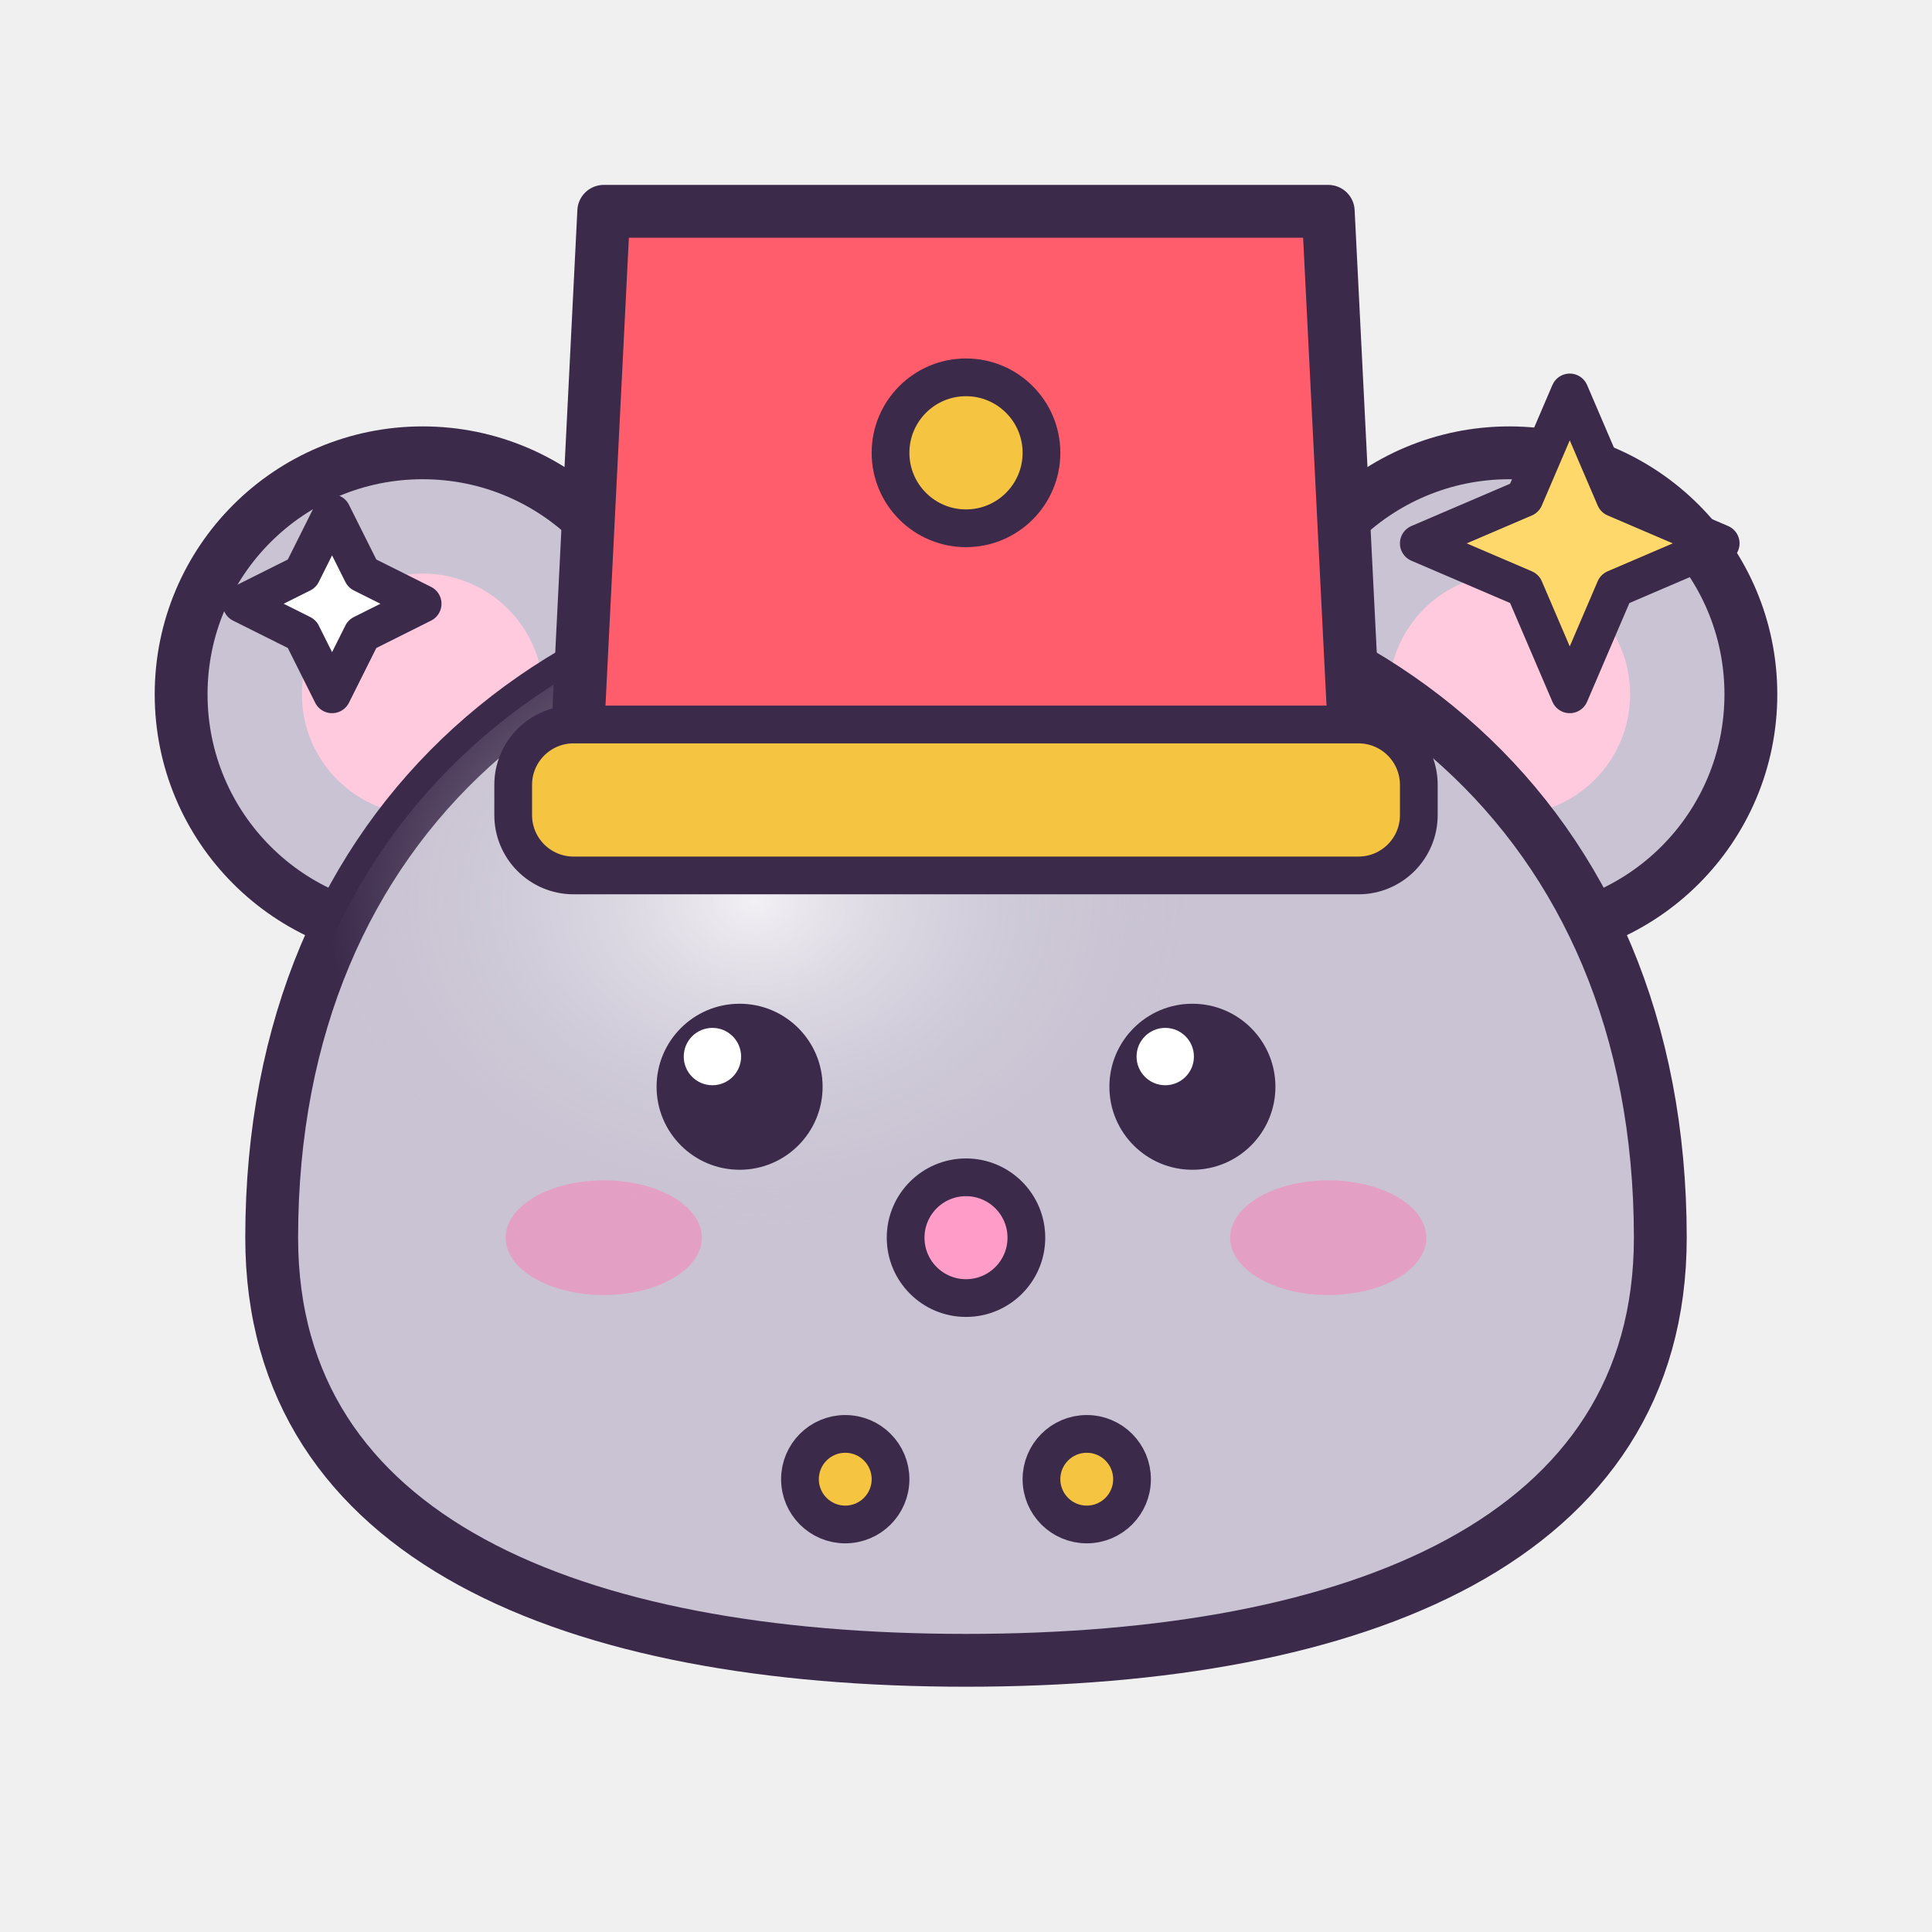
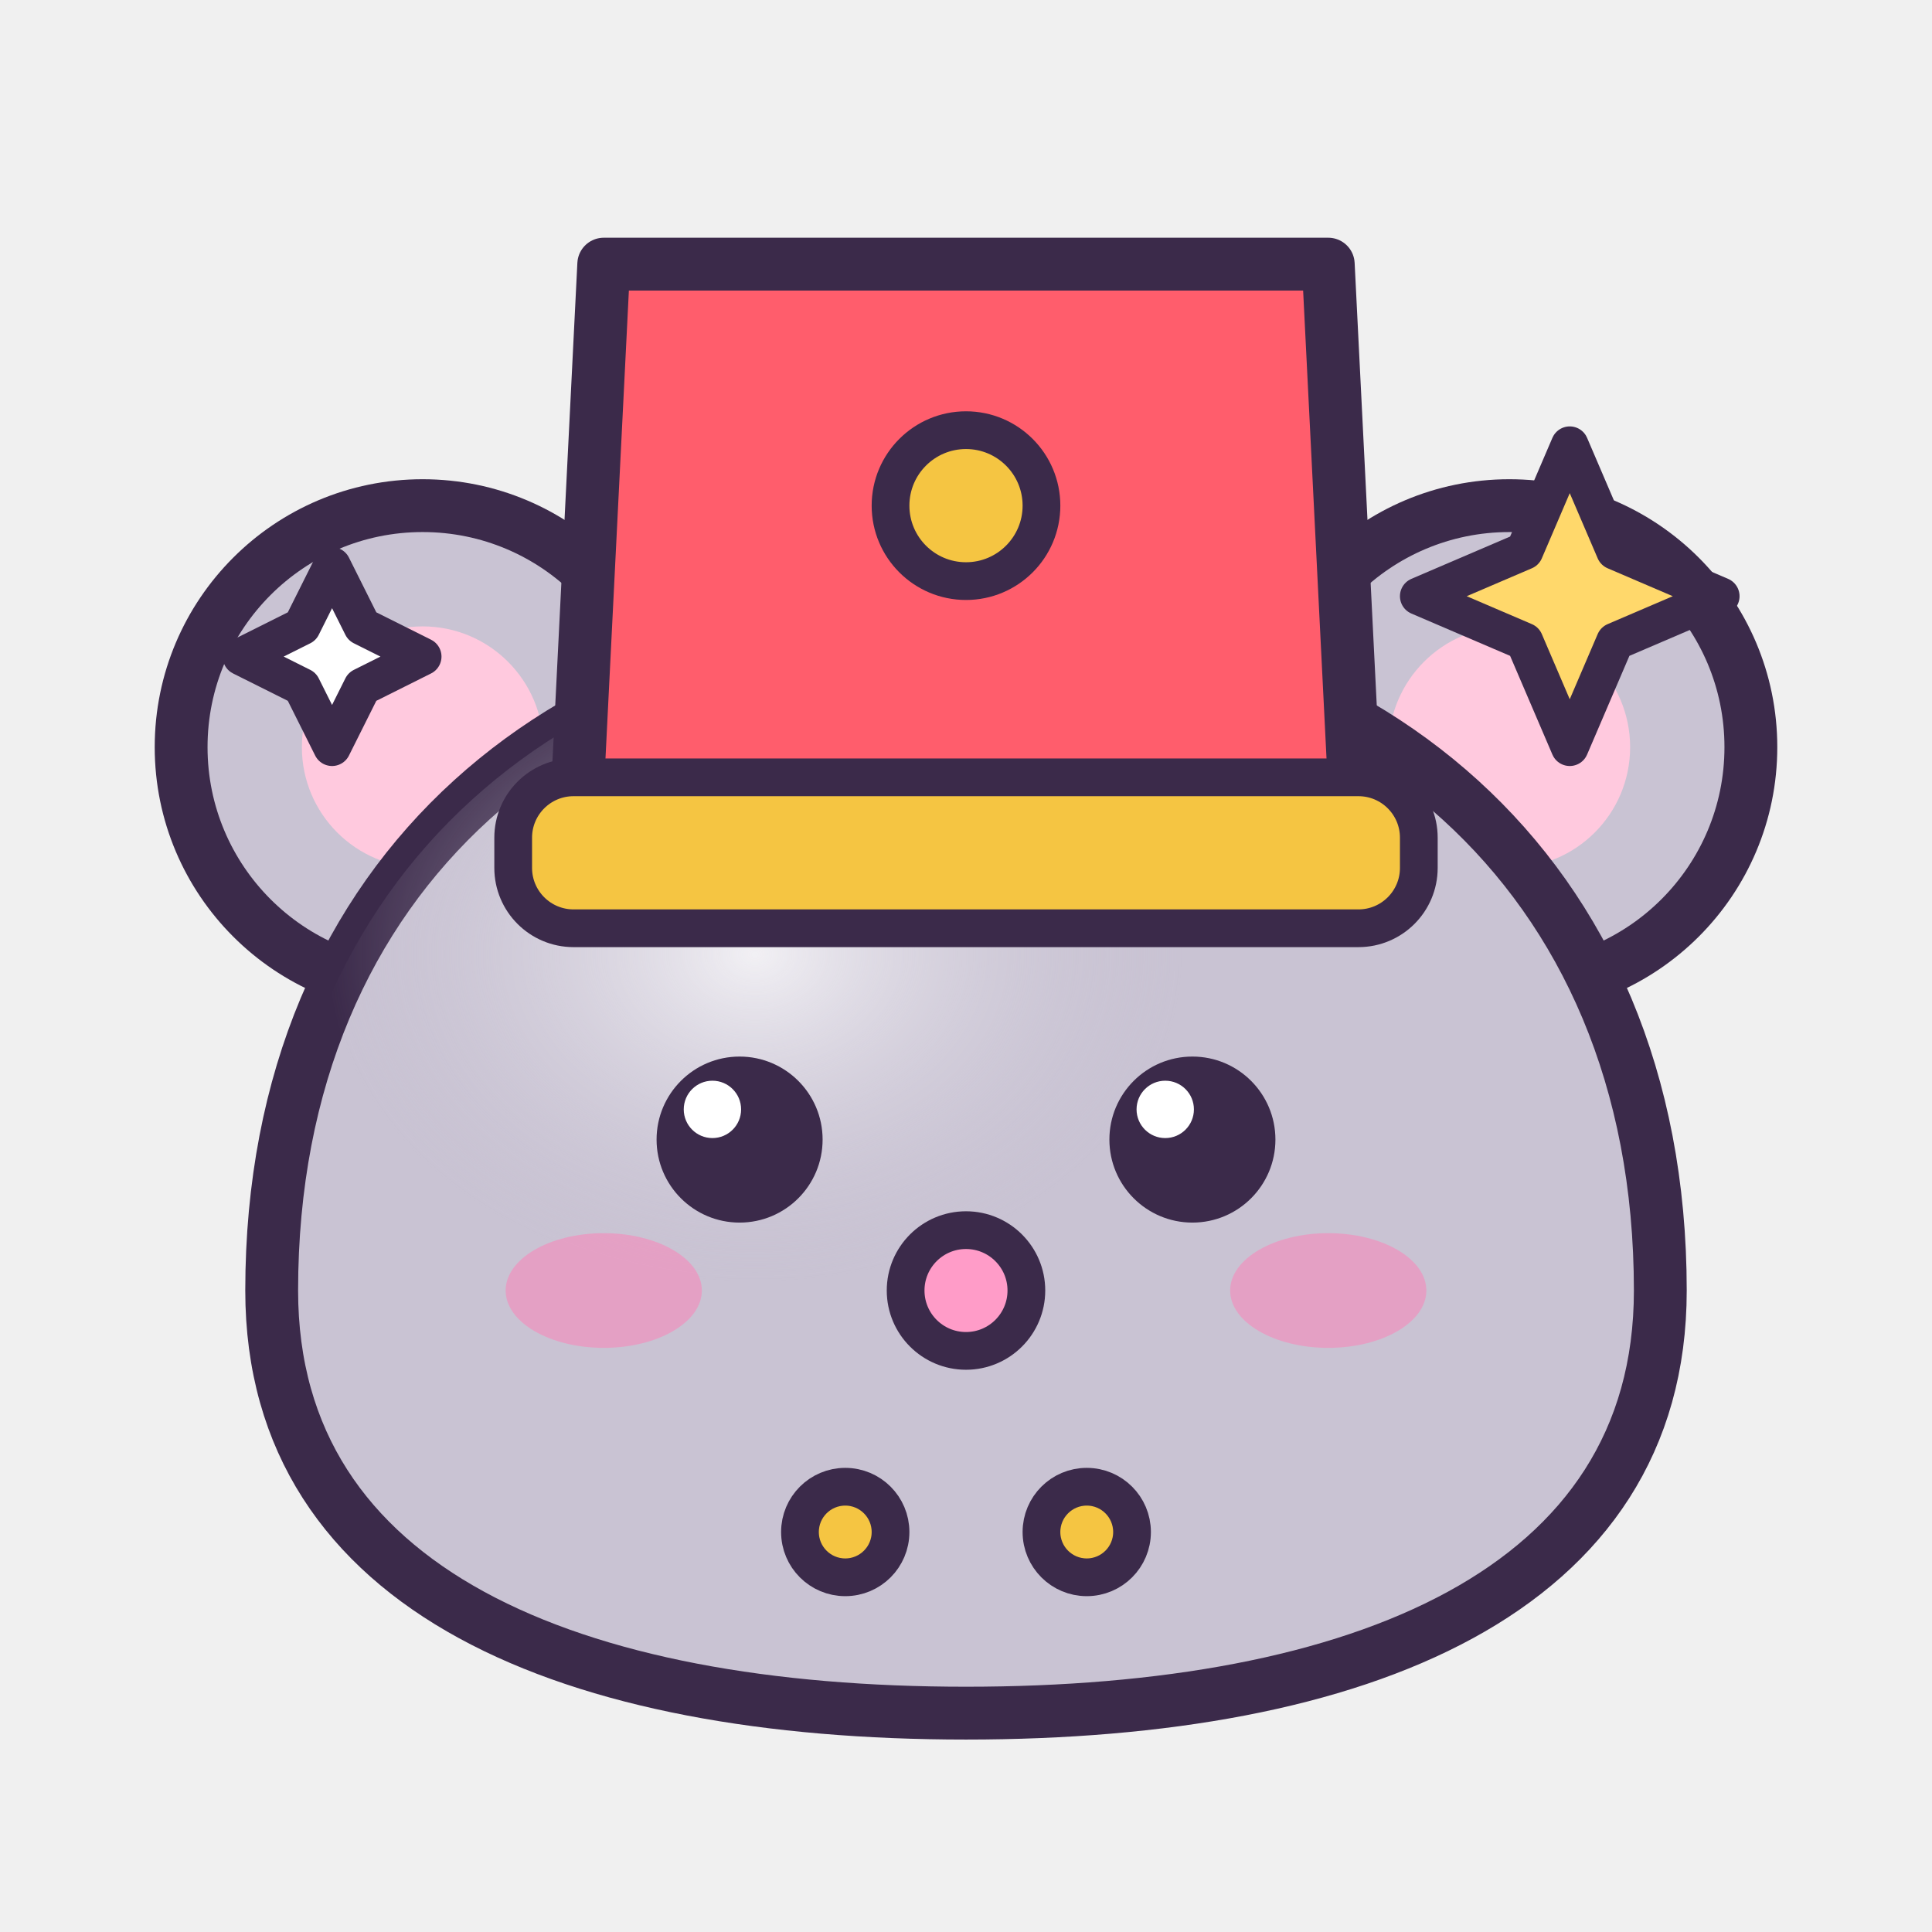
<svg xmlns="http://www.w3.org/2000/svg" viewBox="-4 -4 128 128" role="img" aria-label="nutcracker-mouse">
  <defs>
-     <radialGradient id="gnutcrackermouse66" cx=".35" cy=".3" r=".8">
+     <radialGradient id="gnutcrackermouse198" cx=".35" cy=".3" r=".8">
      <stop offset="0" stop-color="#fff" stop-opacity=".75" />
      <stop offset=".38" stop-color="#C9C3D3" stop-opacity="0" />
    </radialGradient>
-     <linearGradient id="hnutcrackermouse66" x1="0" y1="0" x2="1" y2="1">
+     <linearGradient id="hnutcrackermouse198" x1="0" y1="0" x2="1" y2="1">
      <stop offset="0" stop-color="#FF9CC8" />
      <stop offset=".25" stop-color="#FFD86B" />
      <stop offset=".5" stop-color="#7FE0C4" />
      <stop offset=".75" stop-color="#7CC8FF" />
      <stop offset="1" stop-color="#B48CFF" />
    </linearGradient>
-     <linearGradient id="aunutcrackermouse66" x1="0" y1="0" x2="0" y2="1">
+     <linearGradient id="aunutcrackermouse198" x1="0" y1="0" x2="0" y2="1">
      <stop offset="0" stop-color="#FFE9A0" />
      <stop offset=".55" stop-color="#F5C542" />
      <stop offset="1" stop-color="#D99A1E" />
    </linearGradient>
  </defs>
-   <circle cx="24" cy="42" r="16" fill="#C9C3D3" stroke="#3B2A4A" stroke-width="3.5" stroke-linejoin="round" stroke-linecap="round" />
-   <circle cx="96" cy="42" r="16" fill="#C9C3D3" stroke="#3B2A4A" stroke-width="3.5" stroke-linejoin="round" stroke-linecap="round" />
-   <circle cx="24" cy="42" r="8" fill="#FFC9DE" />
-   <circle cx="96" cy="42" r="8" fill="#FFC9DE" />
-   <path d="M14 78 C14 50 34 34 60 34 C86 34 106 50 106 78 C106 98 86 106 60 106 C34 106 14 98 14 78 Z" fill="#C9C3D3" stroke="#3B2A4A" stroke-width="3.5" stroke-linejoin="round" stroke-linecap="round" />
-   <path d="M14 78 C14 50 34 34 60 34 C86 34 106 50 106 78 C106 98 86 106 60 106 C34 106 14 98 14 78 Z" fill="url(#gnutcrackermouse66)" />
-   <path d="M34 50 L36 10 L84 10 L86 50 Z" fill="#FF5D6C" stroke="#3B2A4A" stroke-width="3.5" stroke-linejoin="round" stroke-linecap="round" />
-   <rect x="30" y="44" width="60" height="10" rx="4" fill="#F5C542" stroke="#3B2A4A" stroke-width="2.5" stroke-linejoin="round" stroke-linecap="round" />
-   <circle cx="60" cy="26" r="5" fill="#F5C542" stroke="#3B2A4A" stroke-width="2.5" stroke-linejoin="round" stroke-linecap="round" />
-   <circle cx="52" cy="94" r="3" fill="#F5C542" stroke="#3B2A4A" stroke-width="2.5" stroke-linejoin="round" stroke-linecap="round" />
-   <circle cx="68" cy="94" r="3" fill="#F5C542" stroke="#3B2A4A" stroke-width="2.5" stroke-linejoin="round" stroke-linecap="round" />
-   <circle cx="60" cy="78" r="4" fill="#FF9CC8" stroke="#3B2A4A" stroke-width="2.5" stroke-linejoin="round" stroke-linecap="round" />
-   <circle cx="45" cy="68" r="5.5" fill="#3B2A4A" />
-   <circle cx="75" cy="68" r="5.5" fill="#3B2A4A" />
-   <circle cx="43.2" cy="66" r="1.9" fill="#fff" />
-   <circle cx="73.2" cy="66" r="1.9" fill="#fff" />
-   <ellipse cx="36" cy="78" rx="6.5" ry="3.8" fill="#FF7EB6" opacity=".5" />
-   <ellipse cx="84" cy="78" rx="6.5" ry="3.8" fill="#FF7EB6" opacity=".5" />
-   <path d="M100 22 l3 7 7 3 -7 3 -3 7 -3 -7 -7 -3 7 -3z" fill="#FFD86B" stroke="#3B2A4A" stroke-width="2.5" stroke-linejoin="round" stroke-linecap="round" />
-   <path d="M18 30 l2 4 4 2 -4 2 -2 4 -2 -4 -4 -2 4 -2z" fill="#fff" stroke="#3B2A4A" stroke-width="2.5" stroke-linejoin="round" stroke-linecap="round" />
+   <g transform="translate(0 3.5)">
+     <circle cx="24" cy="42" r="16" fill="#C9C3D3" stroke="#3B2A4A" stroke-width="3.5" stroke-linejoin="round" stroke-linecap="round" />
+     <circle cx="96" cy="42" r="16" fill="#C9C3D3" stroke="#3B2A4A" stroke-width="3.5" stroke-linejoin="round" stroke-linecap="round" />
+     <circle cx="24" cy="42" r="8" fill="#FFC9DE" />
+     <circle cx="96" cy="42" r="8" fill="#FFC9DE" />
+     <path d="M14 78 C14 50 34 34 60 34 C86 34 106 50 106 78 C106 98 86 106 60 106 C34 106 14 98 14 78 Z" fill="#C9C3D3" stroke="#3B2A4A" stroke-width="3.5" stroke-linejoin="round" stroke-linecap="round" />
+     <path d="M14 78 C14 50 34 34 60 34 C86 34 106 50 106 78 C106 98 86 106 60 106 C34 106 14 98 14 78 Z" fill="url(#gnutcrackermouse198)" />
+     <path d="M34 50 L36 10 L84 10 L86 50 Z" fill="#FF5D6C" stroke="#3B2A4A" stroke-width="3.5" stroke-linejoin="round" stroke-linecap="round" />
+     <rect x="30" y="44" width="60" height="10" rx="4" fill="#F5C542" stroke="#3B2A4A" stroke-width="2.5" stroke-linejoin="round" stroke-linecap="round" />
+     <circle cx="60" cy="26" r="5" fill="#F5C542" stroke="#3B2A4A" stroke-width="2.5" stroke-linejoin="round" stroke-linecap="round" />
+     <circle cx="52" cy="94" r="3" fill="#F5C542" stroke="#3B2A4A" stroke-width="2.5" stroke-linejoin="round" stroke-linecap="round" />
+     <circle cx="68" cy="94" r="3" fill="#F5C542" stroke="#3B2A4A" stroke-width="2.5" stroke-linejoin="round" stroke-linecap="round" />
+     <circle cx="60" cy="78" r="4" fill="#FF9CC8" stroke="#3B2A4A" stroke-width="2.5" stroke-linejoin="round" stroke-linecap="round" />
+     <circle cx="45" cy="68" r="5.5" fill="#3B2A4A" />
+     <circle cx="75" cy="68" r="5.5" fill="#3B2A4A" />
+     <circle cx="43.2" cy="66" r="1.9" fill="#fff" />
+     <circle cx="73.2" cy="66" r="1.9" fill="#fff" />
+     <ellipse cx="36" cy="78" rx="6.5" ry="3.8" fill="#FF7EB6" opacity=".5" />
+     <ellipse cx="84" cy="78" rx="6.5" ry="3.8" fill="#FF7EB6" opacity=".5" />
+     <path d="M100 22 l3 7 7 3 -7 3 -3 7 -3 -7 -7 -3 7 -3z" fill="#FFD86B" stroke="#3B2A4A" stroke-width="2.5" stroke-linejoin="round" stroke-linecap="round" />
+     <path d="M18 30 l2 4 4 2 -4 2 -2 4 -2 -4 -4 -2 4 -2z" fill="#fff" stroke="#3B2A4A" stroke-width="2.5" stroke-linejoin="round" stroke-linecap="round" />
+   </g>
</svg>
